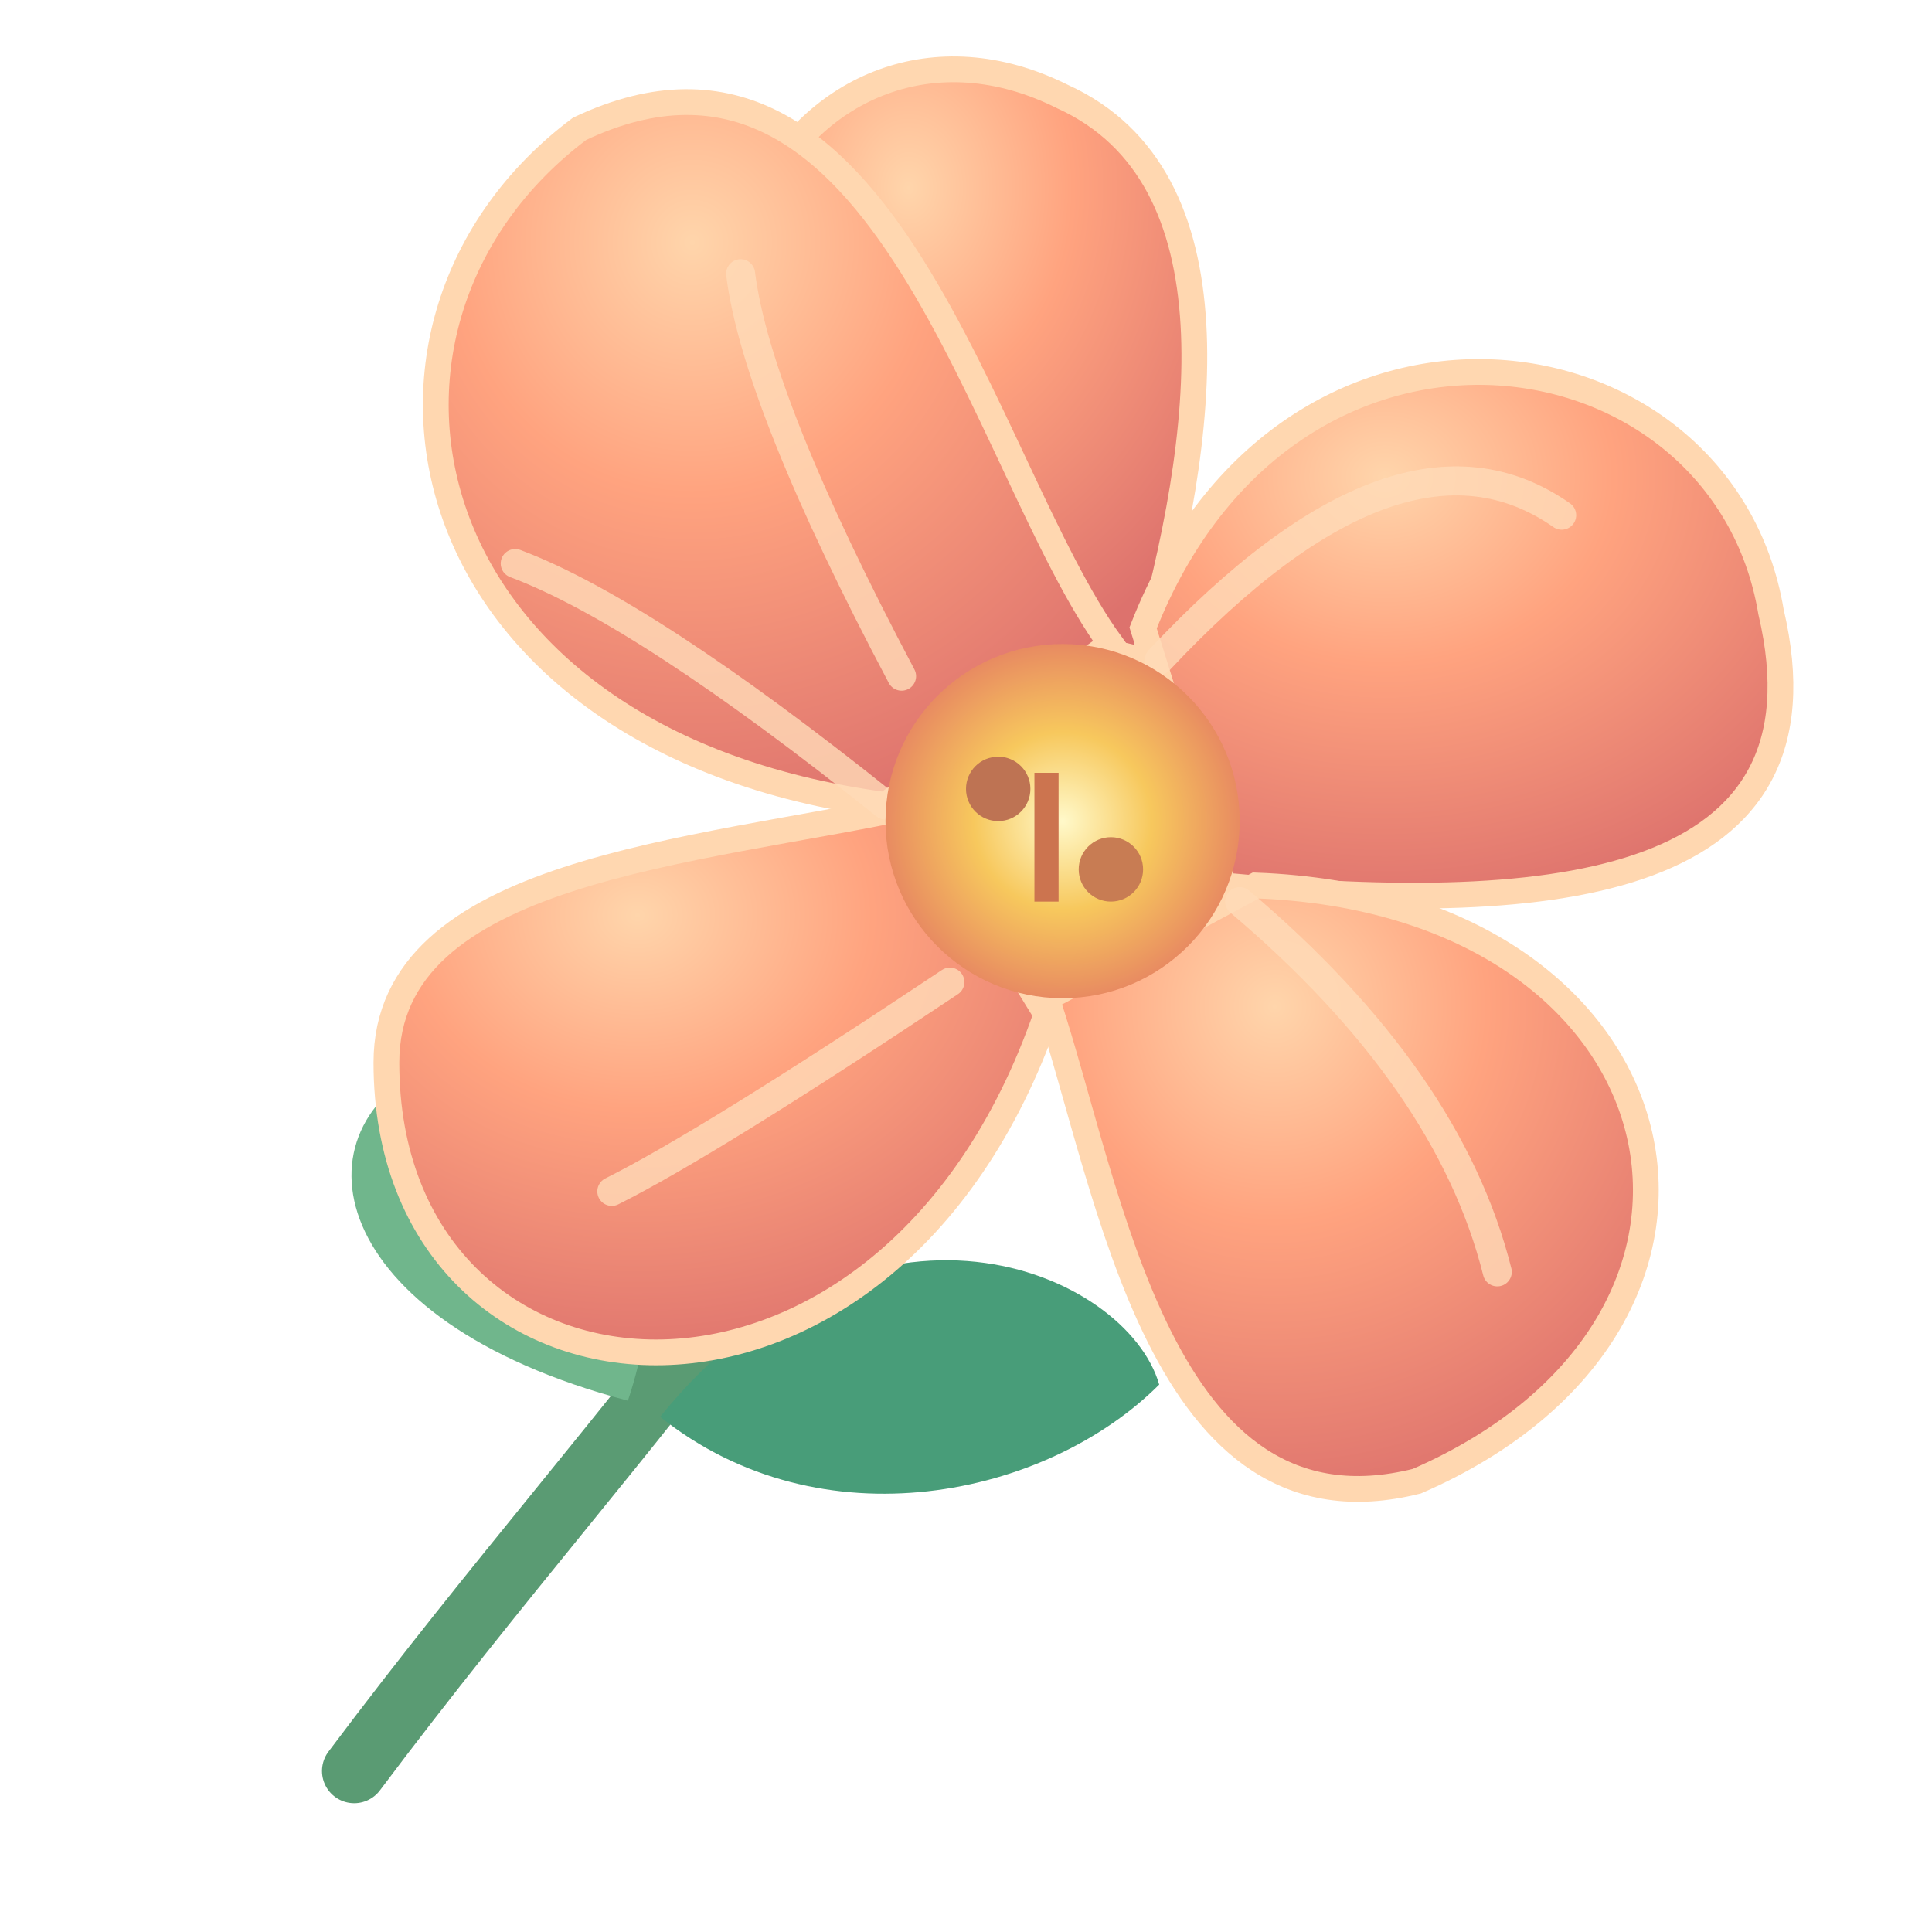
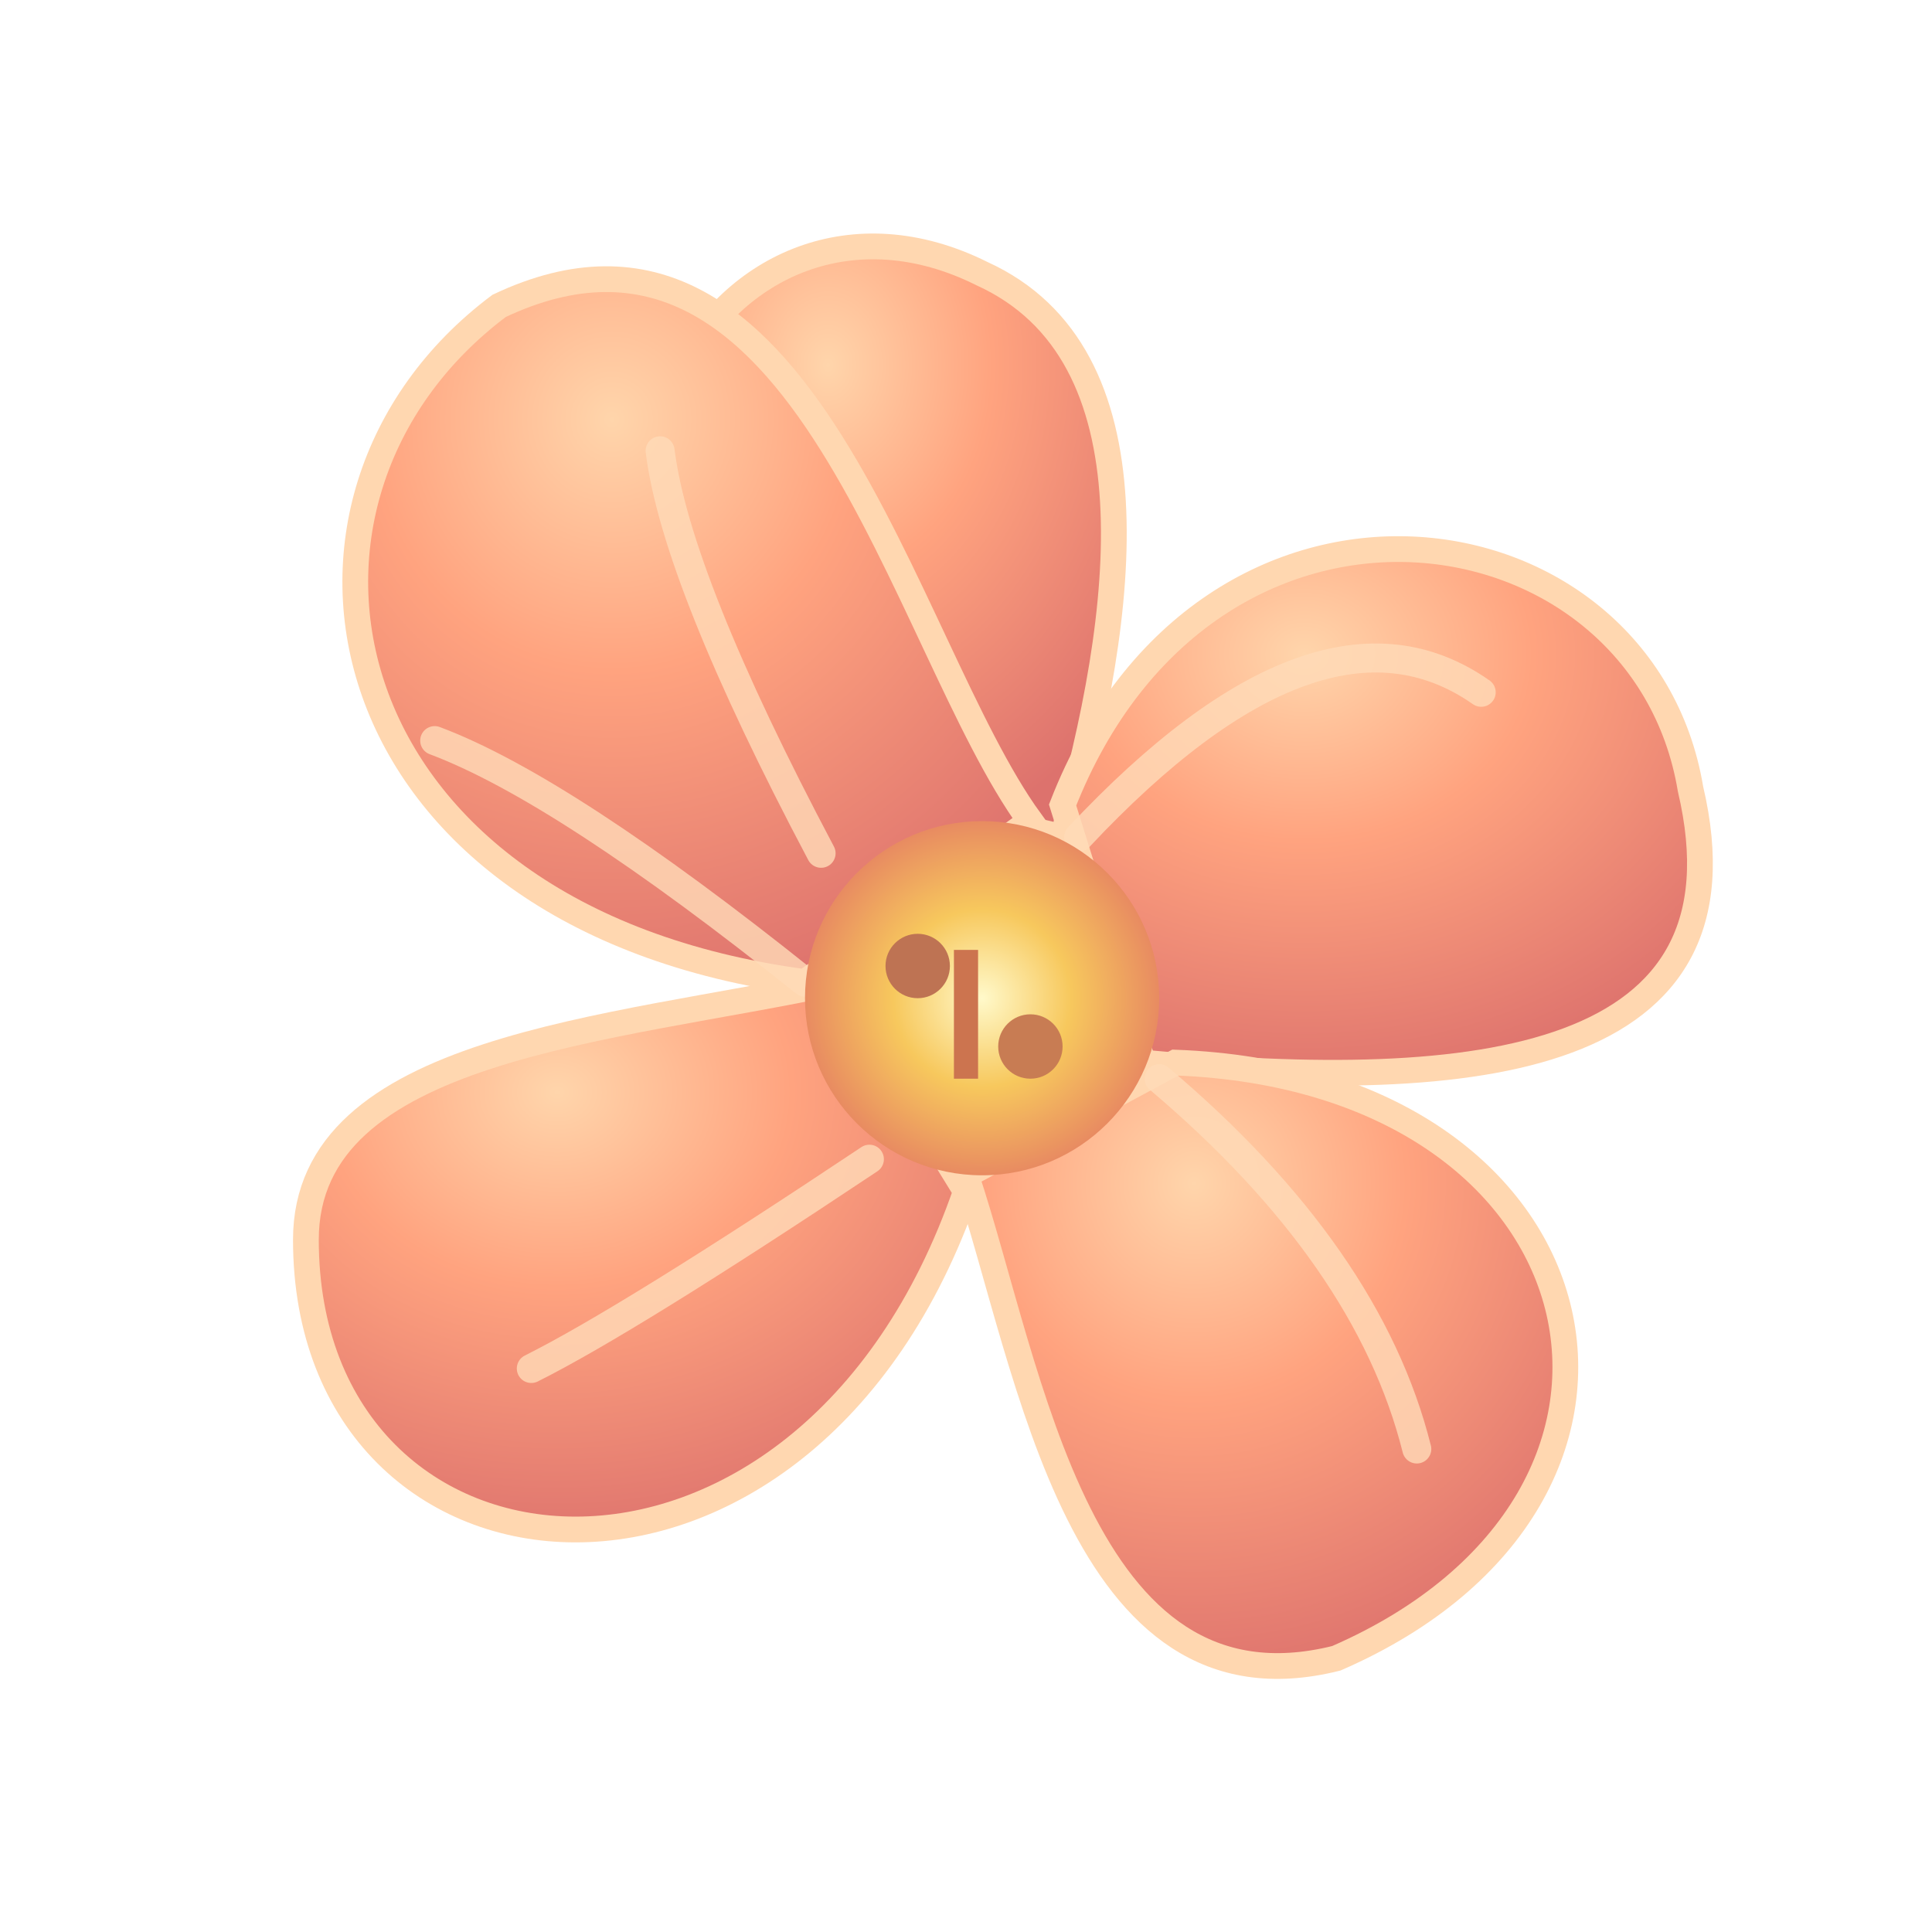
<svg xmlns="http://www.w3.org/2000/svg" viewBox="0 0 120 120" role="img" aria-label="능소화">
  <defs>
    <radialGradient id="petal2" cx=".38" cy=".2" r=".85">
      <stop stop-color="#ffd5ab" />
      <stop offset=".42" stop-color="#ffa37f" />
      <stop offset="1" stop-color="#dd726d" />
    </radialGradient>
    <radialGradient id="mid2">
      <stop stop-color="#fff9ca" />
      <stop offset=".5" stop-color="#f7c85d" />
      <stop offset="1" stop-color="#e88b61" />
    </radialGradient>
  </defs>
-   <path d="M22 110C40 86 55 73 62 48" fill="none" stroke="#5a9b73" stroke-width="4" stroke-linecap="round" />
-   <path d="M39 87C20 82 18 70 27 66C37 67 43 75 39 87" fill="#70b68c" />
-   <path d="M41 88C54 72 70 79 72 86C65 93 51 96 41 88" fill="#489d79" />
-   <g transform="translate(65 49)">
+   <g transform="translate(60 60)">
    <path d="M-11 -12C-29 -29 -15 -51 1 -43C12 -38 10 -22 6 -8Z" fill="url(#petal2)" stroke="#ffd7b0" stroke-width="1.6" />
    <path d="M6 -10C15 -33 42 -29 45 -11C49 6 32 8 11 6Z" fill="url(#petal2)" stroke="#ffd7b0" stroke-width="1.6" />
    <path d="M13 6C40 7 46 33 23 43C7 47 4 25 0 13Z" fill="url(#petal2)" stroke="#ffd7b0" stroke-width="1.6" />
    <path d="M0 14C-10 43 -41 40 -41 17C-41 5 -22 4 -8 1Z" fill="url(#petal2)" stroke="#ffd7b0" stroke-width="1.6" />
    <path d="M-10 1C-40 -3 -45 -29 -29 -41C-10 -50 -4 -20 4 -9Z" fill="url(#petal2)" stroke="#ffd7b0" stroke-width="1.6" />
    <path d="M-9 -7Q-18 -24 -19 -32 M7 -8Q22 -24 32 -17 M12 7Q25 18 28 30 M-6 12Q-21 22 -27 25 M-10 1Q-25 -11 -33 -14" fill="none" stroke="#ffdbb8" stroke-width="1.8" opacity=".8" stroke-linecap="round" />
    <circle cx="1" cy="2" r="11" fill="url(#mid2)" />
    <circle cx="-3" cy="0" r="2" fill="#be7353" />
    <circle cx="4" cy="5" r="2" fill="#c87c53" />
    <path d="M0 -1L0 7" stroke="#cc744f" stroke-width="1.5" />
  </g>
</svg>
